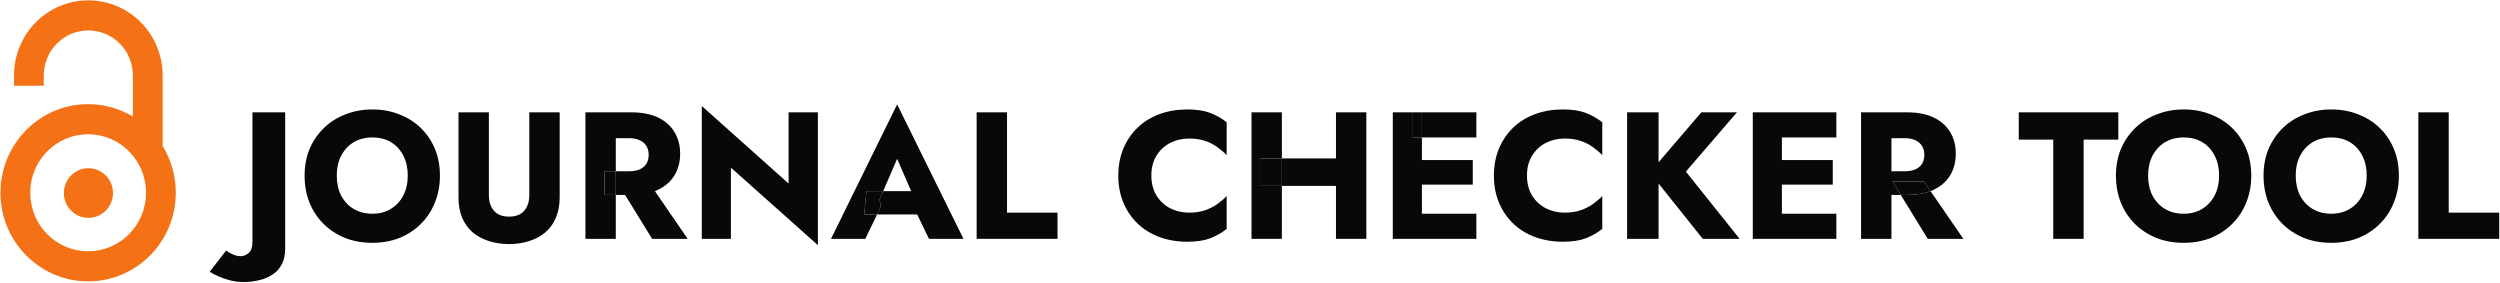
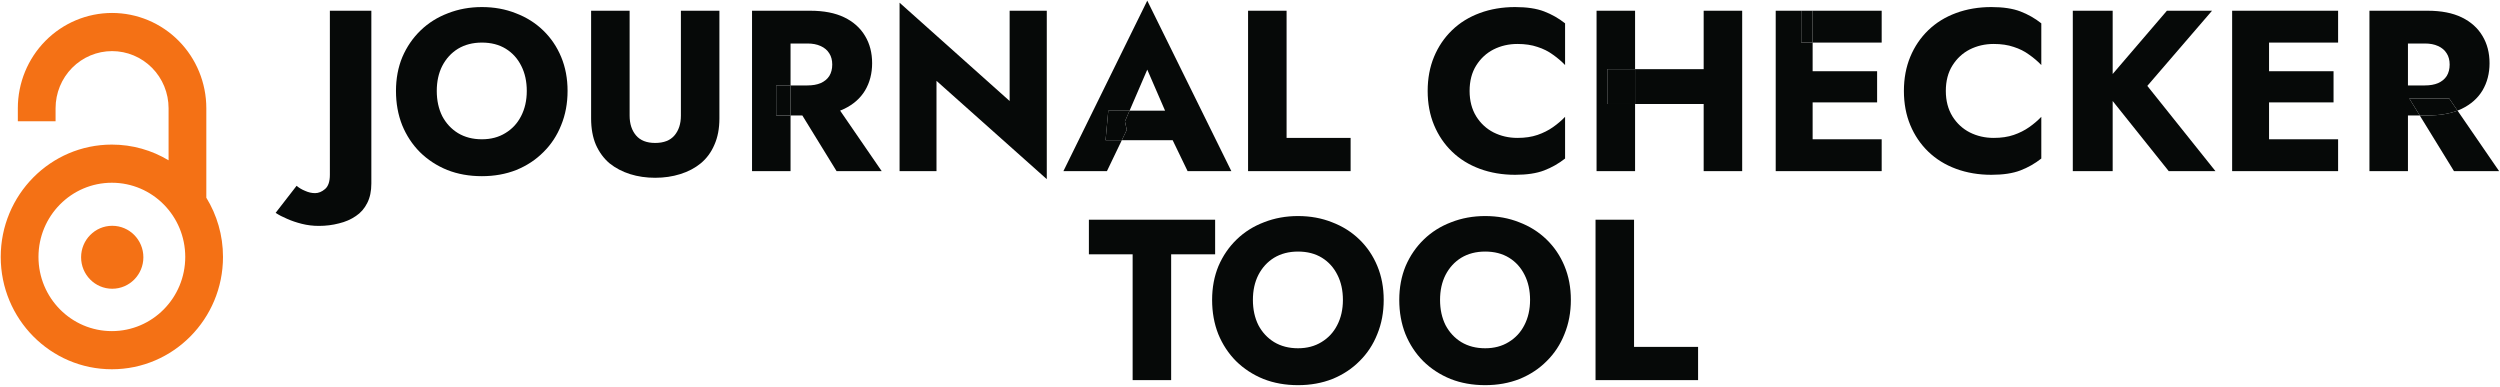
- <svg xmlns="http://www.w3.org/2000/svg" width="2939" height="332" viewBox="0 0 2939 332" fill="none">
-   <path fill-rule="evenodd" clip-rule="evenodd" d="M103.815 35.777C89.921 35.777 76.596 41.356 66.771 51.287C56.946 61.218 51.427 74.689 51.427 88.734V100.797H16.431V88.734C16.431 65.306 25.637 42.839 42.025 26.273C58.412 9.708 80.639 0.401 103.815 0.401C126.99 0.401 149.217 9.708 165.605 26.273C181.993 42.839 191.198 65.306 191.198 88.734V171.708C200.999 187.649 206.659 206.461 206.659 226.611C206.659 284.136 160.525 330.769 103.617 330.769C46.708 330.769 0.575 284.136 0.575 226.611C0.575 169.085 46.708 122.452 103.617 122.452C122.826 122.452 140.808 127.765 156.203 137.018V88.734C156.203 74.689 150.683 61.218 140.858 51.287C131.034 41.356 117.709 35.777 103.815 35.777ZM103.617 157.827C66.036 157.827 35.571 188.622 35.571 226.611C35.571 264.598 66.036 295.393 103.617 295.393C141.197 295.393 171.662 264.598 171.662 226.611C171.662 188.622 141.197 157.827 103.617 157.827Z" fill="#F47115" />
-   <path d="M103.961 256.112C119.906 256.112 132.832 243.046 132.832 226.927C132.832 210.809 119.906 197.743 103.961 197.743C88.016 197.743 75.09 210.809 75.09 226.927C75.09 243.046 88.016 256.112 103.961 256.112Z" fill="#F47115" />
-   <path d="M265.946 294.384C268.059 296.225 270.665 297.784 273.764 299.058C276.863 300.475 279.961 301.183 283.06 301.183C286.3 301.183 289.399 299.908 292.357 297.359C295.315 294.809 296.794 290.418 296.794 284.186V132.061H335.249V292.259C335.249 299.342 333.981 305.362 331.446 310.319C328.91 315.418 325.389 319.455 320.881 322.43C316.374 325.546 311.162 327.812 305.246 329.228C299.33 330.786 293.132 331.566 286.652 331.566C281.159 331.566 275.877 330.928 270.806 329.653C265.735 328.379 261.157 326.82 257.072 324.979C252.987 323.279 249.465 321.438 246.507 319.455L265.946 294.384Z" fill="#060908" />
-   <path d="M395.906 206.424C395.906 215.205 397.596 222.996 400.977 229.795C404.498 236.452 409.358 241.693 415.556 245.517C421.894 249.342 429.289 251.254 437.741 251.254C446.052 251.254 453.306 249.342 459.504 245.517C465.843 241.693 470.702 236.452 474.083 229.795C477.604 222.996 479.365 215.205 479.365 206.424C479.365 197.642 477.675 189.922 474.294 183.265C470.914 176.466 466.124 171.154 459.926 167.33C453.729 163.506 446.333 161.593 437.741 161.593C429.289 161.593 421.894 163.506 415.556 167.33C409.358 171.154 404.498 176.466 400.977 183.265C397.596 189.922 395.906 197.642 395.906 206.424ZM358.085 206.424C358.085 194.95 360.057 184.469 364.001 174.979C368.086 165.489 373.72 157.273 380.904 150.333C388.088 143.392 396.539 138.081 406.259 134.398C415.978 130.574 426.472 128.661 437.741 128.661C449.151 128.661 459.645 130.574 469.223 134.398C478.943 138.081 487.394 143.392 494.578 150.333C501.762 157.273 507.326 165.489 511.27 174.979C515.214 184.469 517.186 194.95 517.186 206.424C517.186 217.897 515.214 228.449 511.27 238.081C507.467 247.713 501.973 256.07 494.789 263.152C487.746 270.234 479.365 275.758 469.646 279.724C459.926 283.548 449.292 285.461 437.741 285.461C426.05 285.461 415.344 283.548 405.625 279.724C395.906 275.758 387.454 270.234 380.27 263.152C373.227 256.07 367.734 247.713 363.79 238.081C359.986 228.449 358.085 217.897 358.085 206.424Z" fill="#060908" />
-   <path d="M539.01 132.061H574.718V229.37C574.718 236.877 576.69 242.968 580.634 247.642C584.578 252.316 590.494 254.653 598.382 254.653C606.411 254.653 612.398 252.316 616.342 247.642C620.286 242.968 622.258 236.877 622.258 229.37V132.061H657.966V231.919C657.966 241.268 656.417 249.412 653.318 256.353C650.36 263.293 646.134 269.03 640.64 273.563C635.288 277.953 628.949 281.282 621.624 283.548C614.44 285.815 606.693 286.948 598.382 286.948C590.072 286.948 582.324 285.815 575.14 283.548C567.957 281.282 561.618 277.953 556.124 273.563C550.772 269.03 546.546 263.293 543.447 256.353C540.489 249.412 539.01 241.268 539.01 231.919V132.061Z" fill="#060908" />
-   <path d="M927.072 132.061H961.512V288.223L859.248 197.075V280.786H825.019V124.624L927.072 215.772V132.061Z" fill="#060908" />
-   <path d="M1148.14 132.061H1183.85V249.979H1243.22V280.786H1148.14V132.061Z" fill="#060908" />
-   <path d="M1353.54 206.424C1353.54 215.489 1355.59 223.35 1359.67 230.007C1363.76 236.523 1369.11 241.48 1375.73 244.88C1382.49 248.279 1389.89 249.979 1397.91 249.979C1404.96 249.979 1411.16 249.058 1416.51 247.217C1421.86 245.376 1426.65 242.968 1430.88 239.993C1435.1 237.019 1438.83 233.832 1442.07 230.432V269.101C1436.16 273.775 1429.68 277.458 1422.64 280.149C1415.59 282.84 1406.65 284.186 1395.8 284.186C1383.97 284.186 1373.05 282.344 1363.05 278.662C1353.05 274.979 1344.46 269.667 1337.27 262.727C1330.09 255.786 1324.53 247.571 1320.58 238.081C1316.64 228.591 1314.67 218.038 1314.67 206.424C1314.67 194.809 1316.64 184.256 1320.58 174.766C1324.53 165.276 1330.09 157.061 1337.27 150.12C1344.46 143.18 1353.05 137.868 1363.05 134.185C1373.05 130.503 1383.97 128.661 1395.8 128.661C1406.65 128.661 1415.59 130.007 1422.64 132.698C1429.68 135.389 1436.16 139.072 1442.07 143.746V182.415C1438.83 179.016 1435.1 175.829 1430.88 172.854C1426.65 169.738 1421.86 167.33 1416.51 165.63C1411.16 163.789 1404.96 162.868 1397.91 162.868C1389.89 162.868 1382.49 164.568 1375.73 167.967C1369.11 171.367 1363.76 176.324 1359.67 182.84C1355.59 189.356 1353.54 197.217 1353.54 206.424Z" fill="#060908" />
-   <path d="M1795.11 206.424C1795.11 215.489 1797.15 223.35 1801.23 230.007C1805.32 236.523 1810.67 241.48 1817.29 244.88C1824.05 248.279 1831.45 249.979 1839.48 249.979C1846.52 249.979 1852.72 249.058 1858.07 247.217C1863.42 245.376 1868.21 242.968 1872.44 239.993C1876.66 237.019 1880.4 233.832 1883.64 230.432V269.101C1877.72 273.775 1871.24 277.458 1864.2 280.149C1857.16 282.84 1848.21 284.186 1837.36 284.186C1825.53 284.186 1814.62 282.344 1804.61 278.662C1794.61 274.979 1786.02 269.667 1778.84 262.727C1771.65 255.786 1766.09 247.571 1762.15 238.081C1758.2 228.591 1756.23 218.038 1756.23 206.424C1756.23 194.809 1758.2 184.256 1762.15 174.766C1766.09 165.276 1771.65 157.061 1778.84 150.12C1786.02 143.18 1794.61 137.868 1804.61 134.185C1814.62 130.503 1825.53 128.661 1837.36 128.661C1848.21 128.661 1857.16 130.007 1864.2 132.698C1871.24 135.389 1877.72 139.072 1883.64 143.746V182.415C1880.4 179.016 1876.66 175.829 1872.44 172.854C1868.21 169.738 1863.42 167.33 1858.07 165.63C1852.72 163.789 1846.52 162.868 1839.48 162.868C1831.45 162.868 1824.05 164.568 1817.29 167.967C1810.67 171.367 1805.32 176.324 1801.23 182.84C1797.15 189.356 1795.11 197.217 1795.11 206.424Z" fill="#060908" />
-   <path d="M2094.8 280.786V251.254H2158.82V280.786H2094.8ZM2094.8 161.593V132.061H2158.82V161.593H2094.8ZM2094.8 217.047V188.152H2154.59V217.047H2094.8ZM2060.57 132.061H2094.8V280.786H2060.57V132.061Z" fill="#060908" />
-   <path d="M2373.24 164.143V132.061H2490.29V164.143H2449.51V280.786H2413.8V164.143H2373.24Z" fill="#060908" />
-   <path d="M2525.31 206.424C2525.31 215.205 2527 222.996 2530.38 229.795C2533.9 236.452 2538.76 241.693 2544.96 245.517C2551.3 249.342 2558.69 251.254 2567.15 251.254C2575.46 251.254 2582.71 249.342 2588.91 245.517C2595.25 241.693 2600.11 236.452 2603.49 229.795C2607.01 222.996 2608.77 215.205 2608.77 206.424C2608.77 197.642 2607.08 189.922 2603.7 183.265C2600.32 176.466 2595.53 171.154 2589.33 167.33C2583.13 163.506 2575.74 161.593 2567.15 161.593C2558.69 161.593 2551.3 163.506 2544.96 167.33C2538.76 171.154 2533.9 176.466 2530.38 183.265C2527 189.922 2525.31 197.642 2525.31 206.424ZM2487.49 206.424C2487.49 194.95 2489.46 184.469 2493.41 174.979C2497.49 165.489 2503.13 157.273 2510.31 150.333C2517.49 143.392 2525.94 138.081 2535.66 134.398C2545.38 130.574 2555.88 128.661 2567.15 128.661C2578.56 128.661 2589.05 130.574 2598.63 134.398C2608.35 138.081 2616.8 143.392 2623.98 150.333C2631.17 157.273 2636.73 165.489 2640.68 174.979C2644.62 184.469 2646.59 194.95 2646.59 206.424C2646.59 217.897 2644.62 228.449 2640.68 238.081C2636.87 247.713 2631.38 256.07 2624.19 263.152C2617.15 270.234 2608.77 275.758 2599.05 279.724C2589.33 283.548 2578.7 285.461 2567.15 285.461C2555.45 285.461 2544.75 283.548 2535.03 279.724C2525.31 275.758 2516.86 270.234 2509.68 263.152C2502.63 256.07 2497.14 247.713 2493.19 238.081C2489.39 228.449 2487.49 217.897 2487.49 206.424Z" fill="#060908" />
-   <path d="M2698.84 206.424C2698.84 215.205 2700.53 222.996 2703.91 229.795C2707.43 236.452 2712.29 241.693 2718.49 245.517C2724.83 249.342 2732.22 251.254 2740.68 251.254C2748.99 251.254 2756.24 249.342 2762.44 245.517C2768.78 241.693 2773.64 236.452 2777.02 229.795C2780.54 222.996 2782.3 215.205 2782.3 206.424C2782.3 197.642 2780.61 189.922 2777.23 183.265C2773.85 176.466 2769.06 171.154 2762.86 167.33C2756.66 163.506 2749.27 161.593 2740.68 161.593C2732.22 161.593 2724.83 163.506 2718.49 167.33C2712.29 171.154 2707.43 176.466 2703.91 183.265C2700.53 189.922 2698.84 197.642 2698.84 206.424ZM2661.02 206.424C2661.02 194.95 2662.99 184.469 2666.94 174.979C2671.02 165.489 2676.66 157.273 2683.84 150.333C2691.02 143.392 2699.47 138.081 2709.19 134.398C2718.91 130.574 2729.41 128.661 2740.68 128.661C2752.09 128.661 2762.58 130.574 2772.16 134.398C2781.88 138.081 2790.33 143.392 2797.51 150.333C2804.7 157.273 2810.26 165.489 2814.2 174.979C2818.15 184.469 2820.12 194.95 2820.12 206.424C2820.12 217.897 2818.15 228.449 2814.2 238.081C2810.4 247.713 2804.91 256.07 2797.72 263.152C2790.68 270.234 2782.3 275.758 2772.58 279.724C2762.86 283.548 2752.23 285.461 2740.68 285.461C2728.98 285.461 2718.28 283.548 2708.56 279.724C2698.84 275.758 2690.39 270.234 2683.21 263.152C2676.16 256.07 2670.67 247.713 2666.72 238.081C2662.92 228.449 2661.02 217.897 2661.02 206.424Z" fill="#060908" />
-   <path d="M2843 132.061H2878.71V249.979H2938.08V280.786H2843V132.061Z" fill="#060908" />
-   <path fill-rule="evenodd" clip-rule="evenodd" d="M734.86 229.157H723.925V201.324H739.56C744.349 201.324 748.434 200.616 751.815 199.2C755.337 197.642 758.013 195.446 759.844 192.613C761.675 189.639 762.591 186.098 762.591 181.99C762.591 177.882 761.675 174.412 759.844 171.579C758.013 168.605 755.337 166.338 751.815 164.78C748.434 163.222 744.349 162.443 739.56 162.443H723.925V201.324H710.614V229.157H723.925V280.786H688.217V132.061H710.614H723.925H742.096C754.773 132.061 765.338 134.115 773.789 138.222C782.241 142.33 788.65 148.066 793.017 155.432C797.383 162.656 799.567 171.084 799.567 180.715C799.567 190.205 797.383 198.633 793.017 205.999C788.65 213.222 782.241 218.888 773.789 222.996C772.538 223.604 771.241 224.167 769.897 224.685L808.441 280.786H766.605L734.86 229.157Z" fill="#060908" />
-   <path d="M710.614 201.324V229.157H723.925V201.324H710.614Z" fill="#060908" />
-   <path fill-rule="evenodd" clip-rule="evenodd" d="M1018.55 224.696L1016.01 252.104H1031.07L1017.28 280.786H976.924L1054.68 122.712L1132.65 280.786H1092.08L1078.23 252.104H1031.07L1035.66 242.543L1033.97 234.681L1038.28 224.696H1071.17L1054.68 186.664L1038.28 224.696H1018.55Z" fill="#060908" />
-   <path d="M1018.55 224.696L1016.01 252.104H1031.07L1035.66 242.543L1033.97 234.681L1038.28 224.696H1018.55Z" fill="#060908" />
-   <path fill-rule="evenodd" clip-rule="evenodd" d="M1570.57 186.239H1506.98V132.061H1471.27V280.786H1506.98V218.534H1570.57V280.786H1606.28V132.061H1570.57V186.239ZM1506.98 218.534V186.239H1481.2V218.534H1506.98Z" fill="#060908" />
-   <path d="M1481.2 186.239V218.534H1506.98V186.239H1481.2Z" fill="#060908" />
-   <path fill-rule="evenodd" clip-rule="evenodd" d="M1735.62 251.254H1671.6V217.047H1731.39V188.152H1671.6V161.593H1735.62V132.061H1671.6V161.593H1661.03V132.061H1637.37V280.786H1661.03H1671.6H1735.62V251.254Z" fill="#060908" />
-   <path d="M1661.03 132.061V161.593H1671.6V132.061H1661.03Z" fill="#060908" />
-   <path fill-rule="evenodd" clip-rule="evenodd" d="M1949.81 132.061H1912.83V280.786H1949.81V215.763L2001.78 280.786H2045.1L1981.92 201.749L2041.93 132.061H2000.09L1949.81 190.732V132.061ZM1949.81 190.732V215.763V203.248V190.732Z" fill="#060908" />
-   <path fill-rule="evenodd" clip-rule="evenodd" d="M2269.56 224.685L2261.83 213.435H2224.85L2234.52 229.157H2223.59V280.786H2187.88V132.061H2223.59H2241.76C2254.44 132.061 2265 134.115 2273.45 138.222C2281.9 142.33 2288.31 148.066 2292.68 155.432C2297.05 162.656 2299.23 171.084 2299.23 180.715C2299.23 190.205 2297.05 198.633 2292.68 205.999C2288.31 213.222 2281.9 218.888 2273.45 222.996C2272.2 223.604 2270.9 224.167 2269.56 224.685ZM2241.76 229.157H2234.52L2266.27 280.786H2308.1L2269.56 224.685C2261.83 227.667 2252.56 229.157 2241.76 229.157ZM2223.59 201.324V162.443H2239.22C2244.01 162.443 2248.1 163.222 2251.48 164.78C2255 166.338 2257.68 168.605 2259.51 171.579C2261.34 174.412 2262.25 177.882 2262.25 181.99C2262.25 186.098 2261.34 189.639 2259.51 192.613C2257.68 195.446 2255 197.642 2251.48 199.2C2248.1 200.616 2244.01 201.324 2239.22 201.324H2223.59Z" fill="#060908" />
-   <path d="M2261.83 213.435H2224.85L2234.52 229.157H2241.76C2252.56 229.157 2261.83 227.667 2269.56 224.685L2261.83 213.435Z" fill="#060908" />
+ <svg xmlns="http://www.w3.org/2000/svg" width="2318" height="358" viewBox="0 0 2318 358" fill="none">
+   <path fill-rule="evenodd" clip-rule="evenodd" d="M103.918 47.388C90.024 47.388 76.699 52.967 66.874 62.898C57.05 72.83 51.53 86.3 51.53 100.345V112.409H16.534V100.345C16.534 76.918 25.74 54.45 42.128 37.884C58.516 21.319 80.742 12.012 103.918 12.012C127.094 12.012 149.32 21.319 165.708 37.884C182.096 54.45 191.302 76.918 191.302 100.345V183.32C201.102 199.26 206.763 218.073 206.763 238.222C206.763 295.747 160.628 342.38 103.72 342.38C46.812 342.38 0.678 295.747 0.678 238.222C0.678 180.697 46.812 134.063 103.72 134.063C122.93 134.063 140.912 139.377 156.306 148.629V100.345C156.306 86.3 150.787 72.83 140.962 62.898C131.137 52.967 117.812 47.388 103.918 47.388ZM103.72 169.438C66.139 169.438 35.674 200.233 35.674 238.222C35.674 276.209 66.139 307.004 103.72 307.004C141.301 307.004 171.765 276.209 171.765 238.222C171.765 200.233 141.301 169.438 103.72 169.438Z" fill="#F47115" />
+   <path d="M104.064 267.723C120.009 267.723 132.936 254.657 132.936 238.539C132.936 222.42 120.009 209.354 104.064 209.354C88.119 209.354 75.193 222.42 75.193 238.539C75.193 254.657 88.119 267.723 104.064 267.723Z" fill="#F47115" />
+   <path d="M275.012 172.272C277.125 174.114 279.731 175.672 282.83 176.947C285.929 178.363 289.028 179.071 292.127 179.071C295.367 179.071 298.466 177.796 301.424 175.247C304.382 172.697 305.861 168.306 305.861 162.074V9.949H344.315V170.148C344.315 177.23 343.048 183.25 340.512 188.207C337.977 193.306 334.455 197.343 329.948 200.318C325.44 203.434 320.228 205.7 314.312 207.117C308.396 208.675 302.198 209.454 295.719 209.454C290.225 209.454 284.943 208.816 279.872 207.542C274.801 206.267 270.223 204.709 266.138 202.867C262.053 201.168 258.532 199.326 255.574 197.343L275.012 172.272Z" fill="#060908" />
+   <path d="M404.972 84.312C404.972 93.094 406.662 100.884 410.043 107.683C413.565 114.34 418.424 119.581 424.622 123.405C430.961 127.23 438.356 129.142 446.808 129.142C455.118 129.142 462.373 127.23 468.57 123.405C474.909 119.581 479.769 114.34 483.149 107.683C486.671 100.884 488.432 93.094 488.432 84.312C488.432 75.53 486.741 67.81 483.361 61.153C479.98 54.354 475.191 49.043 468.993 45.218C462.795 41.394 455.4 39.482 446.808 39.482C438.356 39.482 430.961 41.394 424.622 45.218C418.424 49.043 413.565 54.354 410.043 61.153C406.662 67.81 404.972 75.53 404.972 84.312ZM367.151 84.312C367.151 72.839 369.123 62.357 373.067 52.867C377.152 43.377 382.787 35.162 389.971 28.221C397.154 21.28 405.606 15.969 415.325 12.286C425.045 8.462 435.539 6.55 446.808 6.55C458.217 6.55 468.711 8.462 478.29 12.286C488.009 15.969 496.461 21.28 503.645 28.221C510.828 35.162 516.392 43.377 520.336 52.867C524.28 62.357 526.253 72.839 526.253 84.312C526.253 95.785 524.28 106.337 520.336 115.969C516.533 125.601 511.04 133.958 503.856 141.04C496.813 148.122 488.432 153.646 478.712 157.612C468.993 161.437 458.358 163.349 446.808 163.349C435.116 163.349 424.411 161.437 414.691 157.612C404.972 153.646 396.521 148.122 389.337 141.04C382.294 133.958 376.8 125.601 372.856 115.969C369.053 106.337 367.151 95.785 367.151 84.312Z" fill="#060908" />
+   <path d="M548.076 9.949H583.784V107.258C583.784 114.765 585.756 120.856 589.7 125.53C593.645 130.204 599.561 132.541 607.449 132.541C615.478 132.541 621.464 130.204 625.408 125.53C629.353 120.856 631.325 114.765 631.325 107.258V9.949H667.033V109.808C667.033 119.156 665.483 127.301 662.384 134.241C659.426 141.182 655.2 146.918 649.707 151.451C644.354 155.842 638.015 159.17 630.691 161.437C623.507 163.703 615.76 164.836 607.449 164.836C599.138 164.836 591.391 163.703 584.207 161.437C577.023 159.17 570.684 155.842 565.191 151.451C559.838 146.918 555.612 141.182 552.513 134.241C549.555 127.301 548.076 119.156 548.076 109.808V9.949Z" fill="#060908" />
+   <path d="M936.138 9.949H970.578V166.111L868.314 74.963V158.675H834.085V2.513L936.138 93.66V9.949Z" fill="#060908" />
+   <path d="M1157.21 9.949H1192.92V127.867H1252.29V158.675H1157.21V9.949Z" fill="#060908" />
+   <path d="M1362.61 84.312C1362.61 93.377 1364.65 101.238 1368.74 107.895C1372.82 114.411 1378.18 119.369 1384.8 122.768C1391.56 126.167 1398.95 127.867 1406.98 127.867C1414.02 127.867 1420.22 126.947 1425.57 125.105C1430.93 123.264 1435.72 120.856 1439.94 117.881C1444.17 114.907 1447.9 111.72 1451.14 108.32V146.989C1445.22 151.663 1438.74 155.346 1431.7 158.037C1424.66 160.728 1415.71 162.074 1404.87 162.074C1393.04 162.074 1382.12 160.233 1372.12 156.55C1362.12 152.867 1353.52 147.556 1346.34 140.615C1339.16 133.675 1333.59 125.459 1329.65 115.969C1325.7 106.479 1323.73 95.927 1323.73 84.312C1323.73 72.697 1325.7 62.145 1329.65 52.654C1333.59 43.164 1339.16 34.949 1346.34 28.009C1353.52 21.068 1362.12 15.756 1372.12 12.074C1382.12 8.391 1393.04 6.55 1404.87 6.55C1415.71 6.55 1424.66 7.895 1431.7 10.586C1438.74 13.278 1445.22 16.96 1451.14 21.635V60.303C1447.9 56.904 1444.17 53.717 1439.94 50.742C1435.72 47.626 1430.93 45.218 1425.57 43.519C1420.22 41.677 1414.02 40.757 1406.98 40.757C1398.95 40.757 1391.56 42.456 1384.8 45.856C1378.18 49.255 1372.82 54.213 1368.74 60.728C1364.65 67.244 1362.61 75.105 1362.61 84.312Z" fill="#060908" />
+   <path d="M1804.17 84.312C1804.17 93.377 1806.22 101.238 1810.3 107.895C1814.39 114.411 1819.74 119.369 1826.36 122.768C1833.12 126.167 1840.51 127.867 1848.54 127.867C1855.59 127.867 1861.78 126.947 1867.14 125.105C1872.49 123.264 1877.28 120.856 1881.5 117.881C1885.73 114.907 1889.46 111.72 1892.7 108.32V146.989C1886.79 151.663 1880.31 155.346 1873.26 158.037C1866.22 160.728 1857.28 162.074 1846.43 162.074C1834.6 162.074 1823.68 160.233 1813.68 156.55C1803.68 152.867 1795.09 147.556 1787.9 140.615C1780.72 133.675 1775.16 125.459 1771.21 115.969C1767.27 106.479 1765.3 95.927 1765.3 84.312C1765.3 72.697 1767.27 62.145 1771.21 52.654C1775.16 43.164 1780.72 34.949 1787.9 28.009C1795.09 21.068 1803.68 15.756 1813.68 12.074C1823.68 8.391 1834.6 6.55 1846.43 6.55C1857.28 6.55 1866.22 7.895 1873.26 10.586C1880.31 13.278 1886.79 16.96 1892.7 21.635V60.303C1889.46 56.904 1885.73 53.717 1881.5 50.742C1877.28 47.626 1872.49 45.218 1867.14 43.519C1861.78 41.677 1855.59 40.757 1848.54 40.757C1840.51 40.757 1833.12 42.456 1826.36 45.856C1819.74 49.255 1814.39 54.213 1810.3 60.728C1806.22 67.244 1804.17 75.105 1804.17 84.312Z" fill="#060908" />
+   <path d="M2103.86 158.675V129.142H2167.89V158.675H2103.86ZM2103.86 39.482V9.949H2167.89V39.482H2103.86ZM2103.86 94.935V66.04H2163.66V94.935H2103.86ZM2069.64 9.949H2103.86V158.675H2069.64V9.949Z" fill="#060908" />
+   <path d="M1009.62 235.799V203.717H1126.67V235.799H1085.89V352.443H1050.18V235.799H1009.62Z" fill="#060908" />
+   <path d="M1161.69 278.08C1161.69 286.862 1163.38 294.652 1166.76 301.451C1170.28 308.108 1175.14 313.349 1181.34 317.174C1187.68 320.998 1195.07 322.91 1203.52 322.91C1211.84 322.91 1219.09 320.998 1225.29 317.174C1231.63 313.349 1236.49 308.108 1239.87 301.451C1243.39 294.652 1245.15 286.862 1245.15 278.08C1245.15 269.298 1243.46 261.579 1240.08 254.921C1236.7 248.122 1231.91 242.811 1225.71 238.986C1219.51 235.162 1212.12 233.25 1203.52 233.25C1195.07 233.25 1187.68 235.162 1181.34 238.986C1175.14 242.811 1170.28 248.122 1166.76 254.921C1163.38 261.579 1161.69 269.298 1161.69 278.08ZM1123.87 278.08C1123.87 266.607 1125.84 256.125 1129.78 246.635C1133.87 237.145 1139.5 228.93 1146.69 221.989C1153.87 215.049 1162.32 209.737 1172.04 206.054C1181.76 202.23 1192.26 200.318 1203.52 200.318C1214.93 200.318 1225.43 202.23 1235.01 206.054C1244.73 209.737 1253.18 215.049 1260.36 221.989C1267.55 228.93 1273.11 237.145 1277.05 246.635C1281 256.125 1282.97 266.607 1282.97 278.08C1282.97 289.553 1281 300.106 1277.05 309.737C1273.25 319.369 1267.76 327.726 1260.57 334.808C1253.53 341.89 1245.15 347.415 1235.43 351.381C1225.71 355.205 1215.08 357.117 1203.52 357.117C1191.83 357.117 1181.13 355.205 1171.41 351.381C1161.69 347.415 1153.24 341.89 1146.05 334.808C1139.01 327.726 1133.52 319.369 1129.57 309.737C1125.77 300.106 1123.87 289.553 1123.87 278.08Z" fill="#060908" />
+   <path d="M1335.22 278.08C1335.22 286.862 1336.91 294.652 1340.29 301.451C1343.81 308.108 1348.67 313.349 1354.87 317.174C1361.21 320.998 1368.6 322.91 1377.05 322.91C1385.37 322.91 1392.62 320.998 1398.82 317.174C1405.16 313.349 1410.02 308.108 1413.4 301.451C1416.92 294.652 1418.68 286.862 1418.68 278.08C1418.68 269.298 1416.99 261.579 1413.61 254.921C1410.23 248.122 1405.44 242.811 1399.24 238.986C1393.04 235.162 1385.65 233.25 1377.05 233.25C1368.6 233.25 1361.21 235.162 1354.87 238.986C1348.67 242.811 1343.81 248.122 1340.29 254.921C1336.91 261.579 1335.22 269.298 1335.22 278.08ZM1297.4 278.08C1297.4 266.607 1299.37 256.125 1303.31 246.635C1307.4 237.145 1313.03 228.93 1320.22 221.989C1327.4 215.049 1335.85 209.737 1345.57 206.054C1355.29 202.23 1365.79 200.318 1377.05 200.318C1388.46 200.318 1398.96 202.23 1408.54 206.054C1418.26 209.737 1426.71 215.049 1433.89 221.989C1441.08 228.93 1446.64 237.145 1450.58 246.635C1454.53 256.125 1456.5 266.607 1456.5 278.08C1456.5 289.553 1454.53 300.106 1450.58 309.737C1446.78 319.369 1441.29 327.726 1434.1 334.808C1427.06 341.89 1418.68 347.415 1408.96 351.381C1399.24 355.205 1388.61 357.117 1377.05 357.117C1365.36 357.117 1354.66 355.205 1344.94 351.381C1335.22 347.415 1326.77 341.89 1319.58 334.808C1312.54 327.726 1307.05 319.369 1303.1 309.737C1299.3 300.106 1297.4 289.553 1297.4 278.08Z" fill="#060908" />
+   <path d="M1479.38 203.717H1515.09V321.635H1574.46V352.443H1479.38V203.717Z" fill="#060908" />
+   <path fill-rule="evenodd" clip-rule="evenodd" d="M743.926 107.046H732.991V79.213H748.627C753.416 79.213 757.501 78.504 760.881 77.088C764.403 75.53 767.079 73.335 768.911 70.502C770.742 67.527 771.657 63.986 771.657 59.878C771.657 55.771 770.742 52.3 768.911 49.468C767.079 46.493 764.403 44.227 760.881 42.669C757.501 41.111 753.416 40.332 748.627 40.332H732.991V79.213H719.68V107.046H732.991V158.675H697.283V9.949H719.68H732.991H751.162C763.84 9.949 774.404 12.003 782.856 16.11C791.307 20.218 797.716 25.955 802.083 33.32C806.45 40.544 808.633 48.972 808.633 58.604C808.633 68.094 806.45 76.522 802.083 83.887C797.716 91.111 791.307 96.776 782.856 100.884C781.605 101.492 780.307 102.055 778.964 102.573L817.507 158.675H775.672L743.926 107.046Z" fill="#060908" />
+   <path d="M719.68 79.213V107.046H732.991V79.213H719.68Z" fill="#060908" />
+   <path fill-rule="evenodd" clip-rule="evenodd" d="M1027.62 102.584L1025.08 129.992H1040.13L1026.35 158.675H985.991L1063.75 0.601L1141.71 158.675H1101.14L1087.29 129.992H1040.13L1044.73 120.431L1043.04 112.57L1047.35 102.584H1080.24L1063.75 64.553L1047.35 102.584H1027.62Z" fill="#060908" />
+   <path d="M1027.62 102.584L1025.08 129.992H1040.13L1044.73 120.431L1043.04 112.57L1047.35 102.584H1027.62Z" fill="#060908" />
+   <path fill-rule="evenodd" clip-rule="evenodd" d="M1579.64 64.128H1516.04V9.949H1480.33V158.675H1516.04V96.422H1579.64V158.675H1615.35V9.949H1579.64V64.128ZM1516.04 96.422V64.128H1490.27V96.422H1516.04Z" fill="#060908" />
+   <path d="M1490.27 64.128V96.422H1516.04V64.128H1490.27Z" fill="#060908" />
+   <path fill-rule="evenodd" clip-rule="evenodd" d="M1744.69 129.142H1680.67V94.935H1740.46V66.04H1680.67V39.482H1744.69V9.949H1680.67V39.482H1670.1V9.949H1646.44V158.675H1670.1H1680.67H1744.69V129.142Z" fill="#060908" />
+   <path d="M1670.1 9.949V39.482H1680.67V9.949H1670.1Z" fill="#060908" />
+   <path fill-rule="evenodd" clip-rule="evenodd" d="M1958.87 9.949H1921.9V158.675H1958.87V93.651L2010.85 158.675H2054.17L1990.99 79.638L2051 9.949H2009.16L1958.87 68.621V9.949ZM1958.87 68.621V93.651V81.136V68.621Z" fill="#060908" />
+   <path fill-rule="evenodd" clip-rule="evenodd" d="M2278.63 102.573L2270.9 91.323H2233.92L2243.59 107.046H2232.65V158.675H2196.95V9.949H2232.65H2250.82C2263.5 9.949 2274.07 12.003 2282.52 16.11C2290.97 20.218 2297.38 25.955 2301.75 33.32C2306.11 40.544 2308.3 48.972 2308.3 58.604C2308.3 68.094 2306.11 76.522 2301.75 83.887C2297.38 91.111 2290.97 96.776 2282.52 100.884C2281.27 101.492 2279.97 102.055 2278.63 102.573ZM2250.82 107.046H2243.59L2275.33 158.675H2317.17L2278.63 102.573C2270.89 105.555 2261.63 107.046 2250.82 107.046ZM2232.65 79.213V40.332H2248.29C2253.08 40.332 2257.16 41.111 2260.54 42.669C2264.07 44.227 2266.74 46.493 2268.57 49.468C2270.4 52.3 2271.32 55.771 2271.32 59.878C2271.32 63.986 2270.4 67.527 2268.57 70.502C2266.74 73.335 2264.07 75.53 2260.54 77.088C2257.16 78.504 2253.08 79.213 2248.29 79.213H2232.65Z" fill="#060908" />
+   <path d="M2270.9 91.323H2233.92L2243.59 107.046H2250.82C2261.63 107.046 2270.89 105.555 2278.63 102.573L2270.9 91.323Z" fill="#060908" />
</svg>
